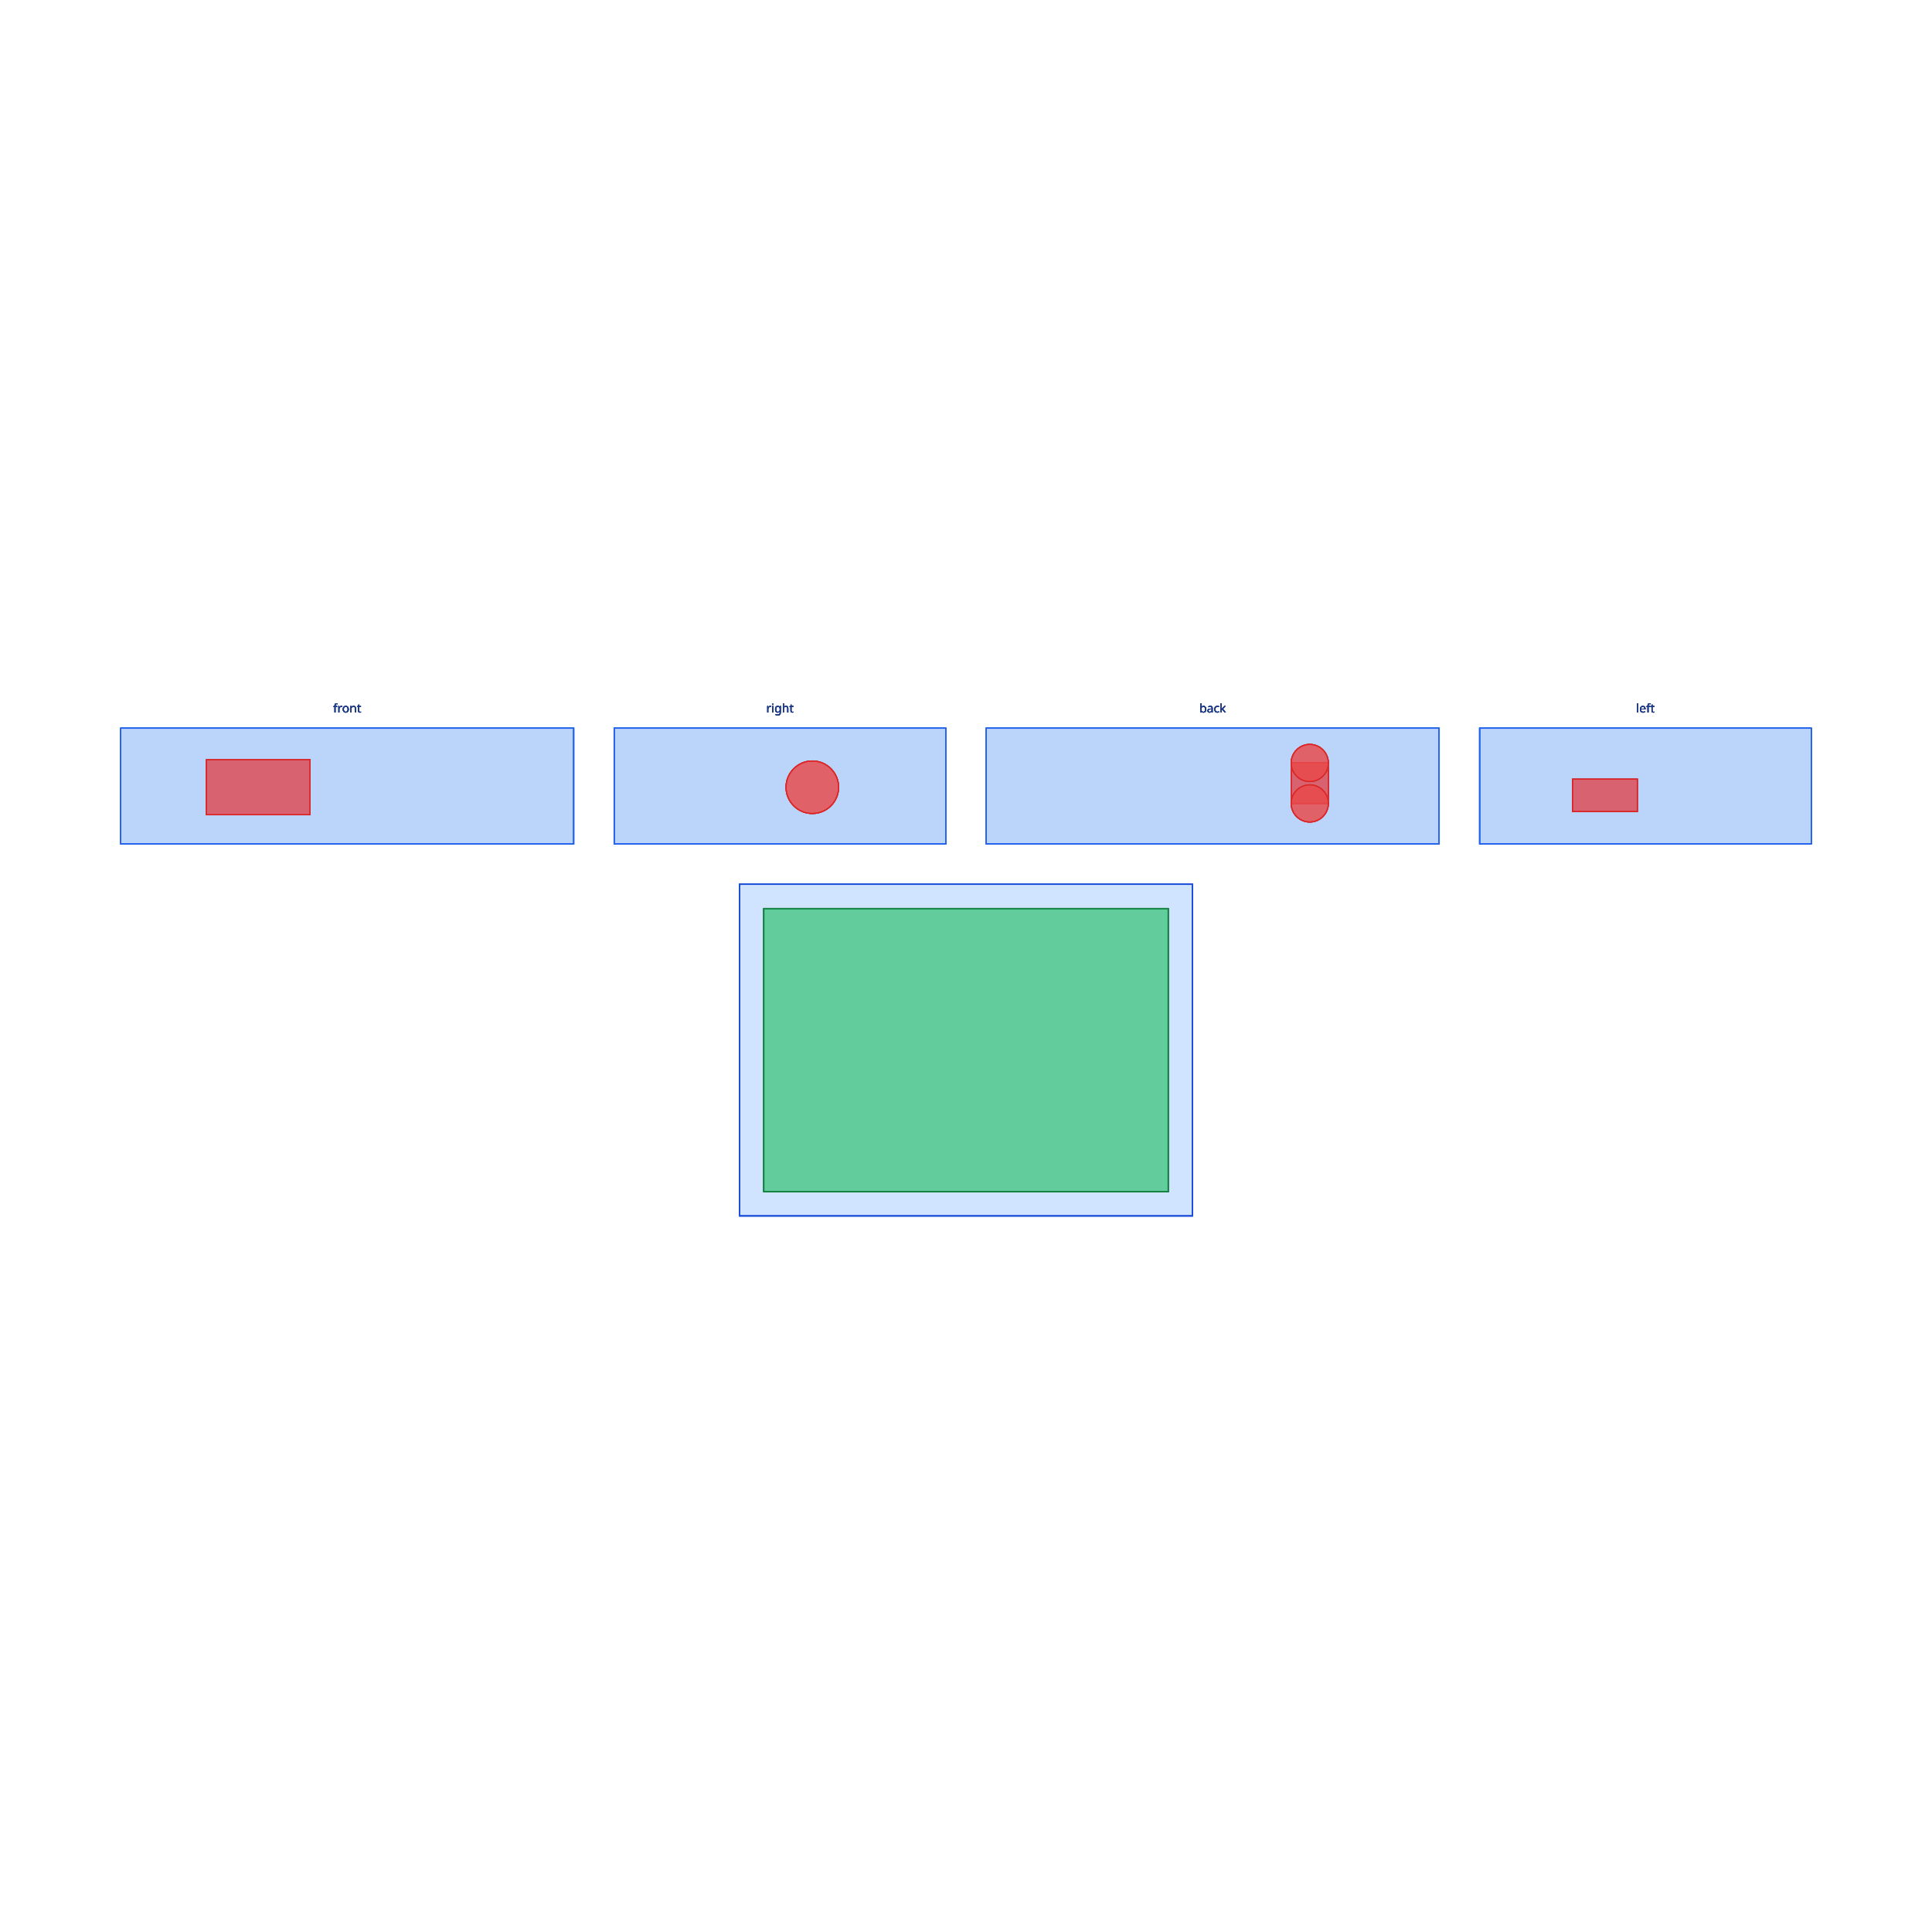
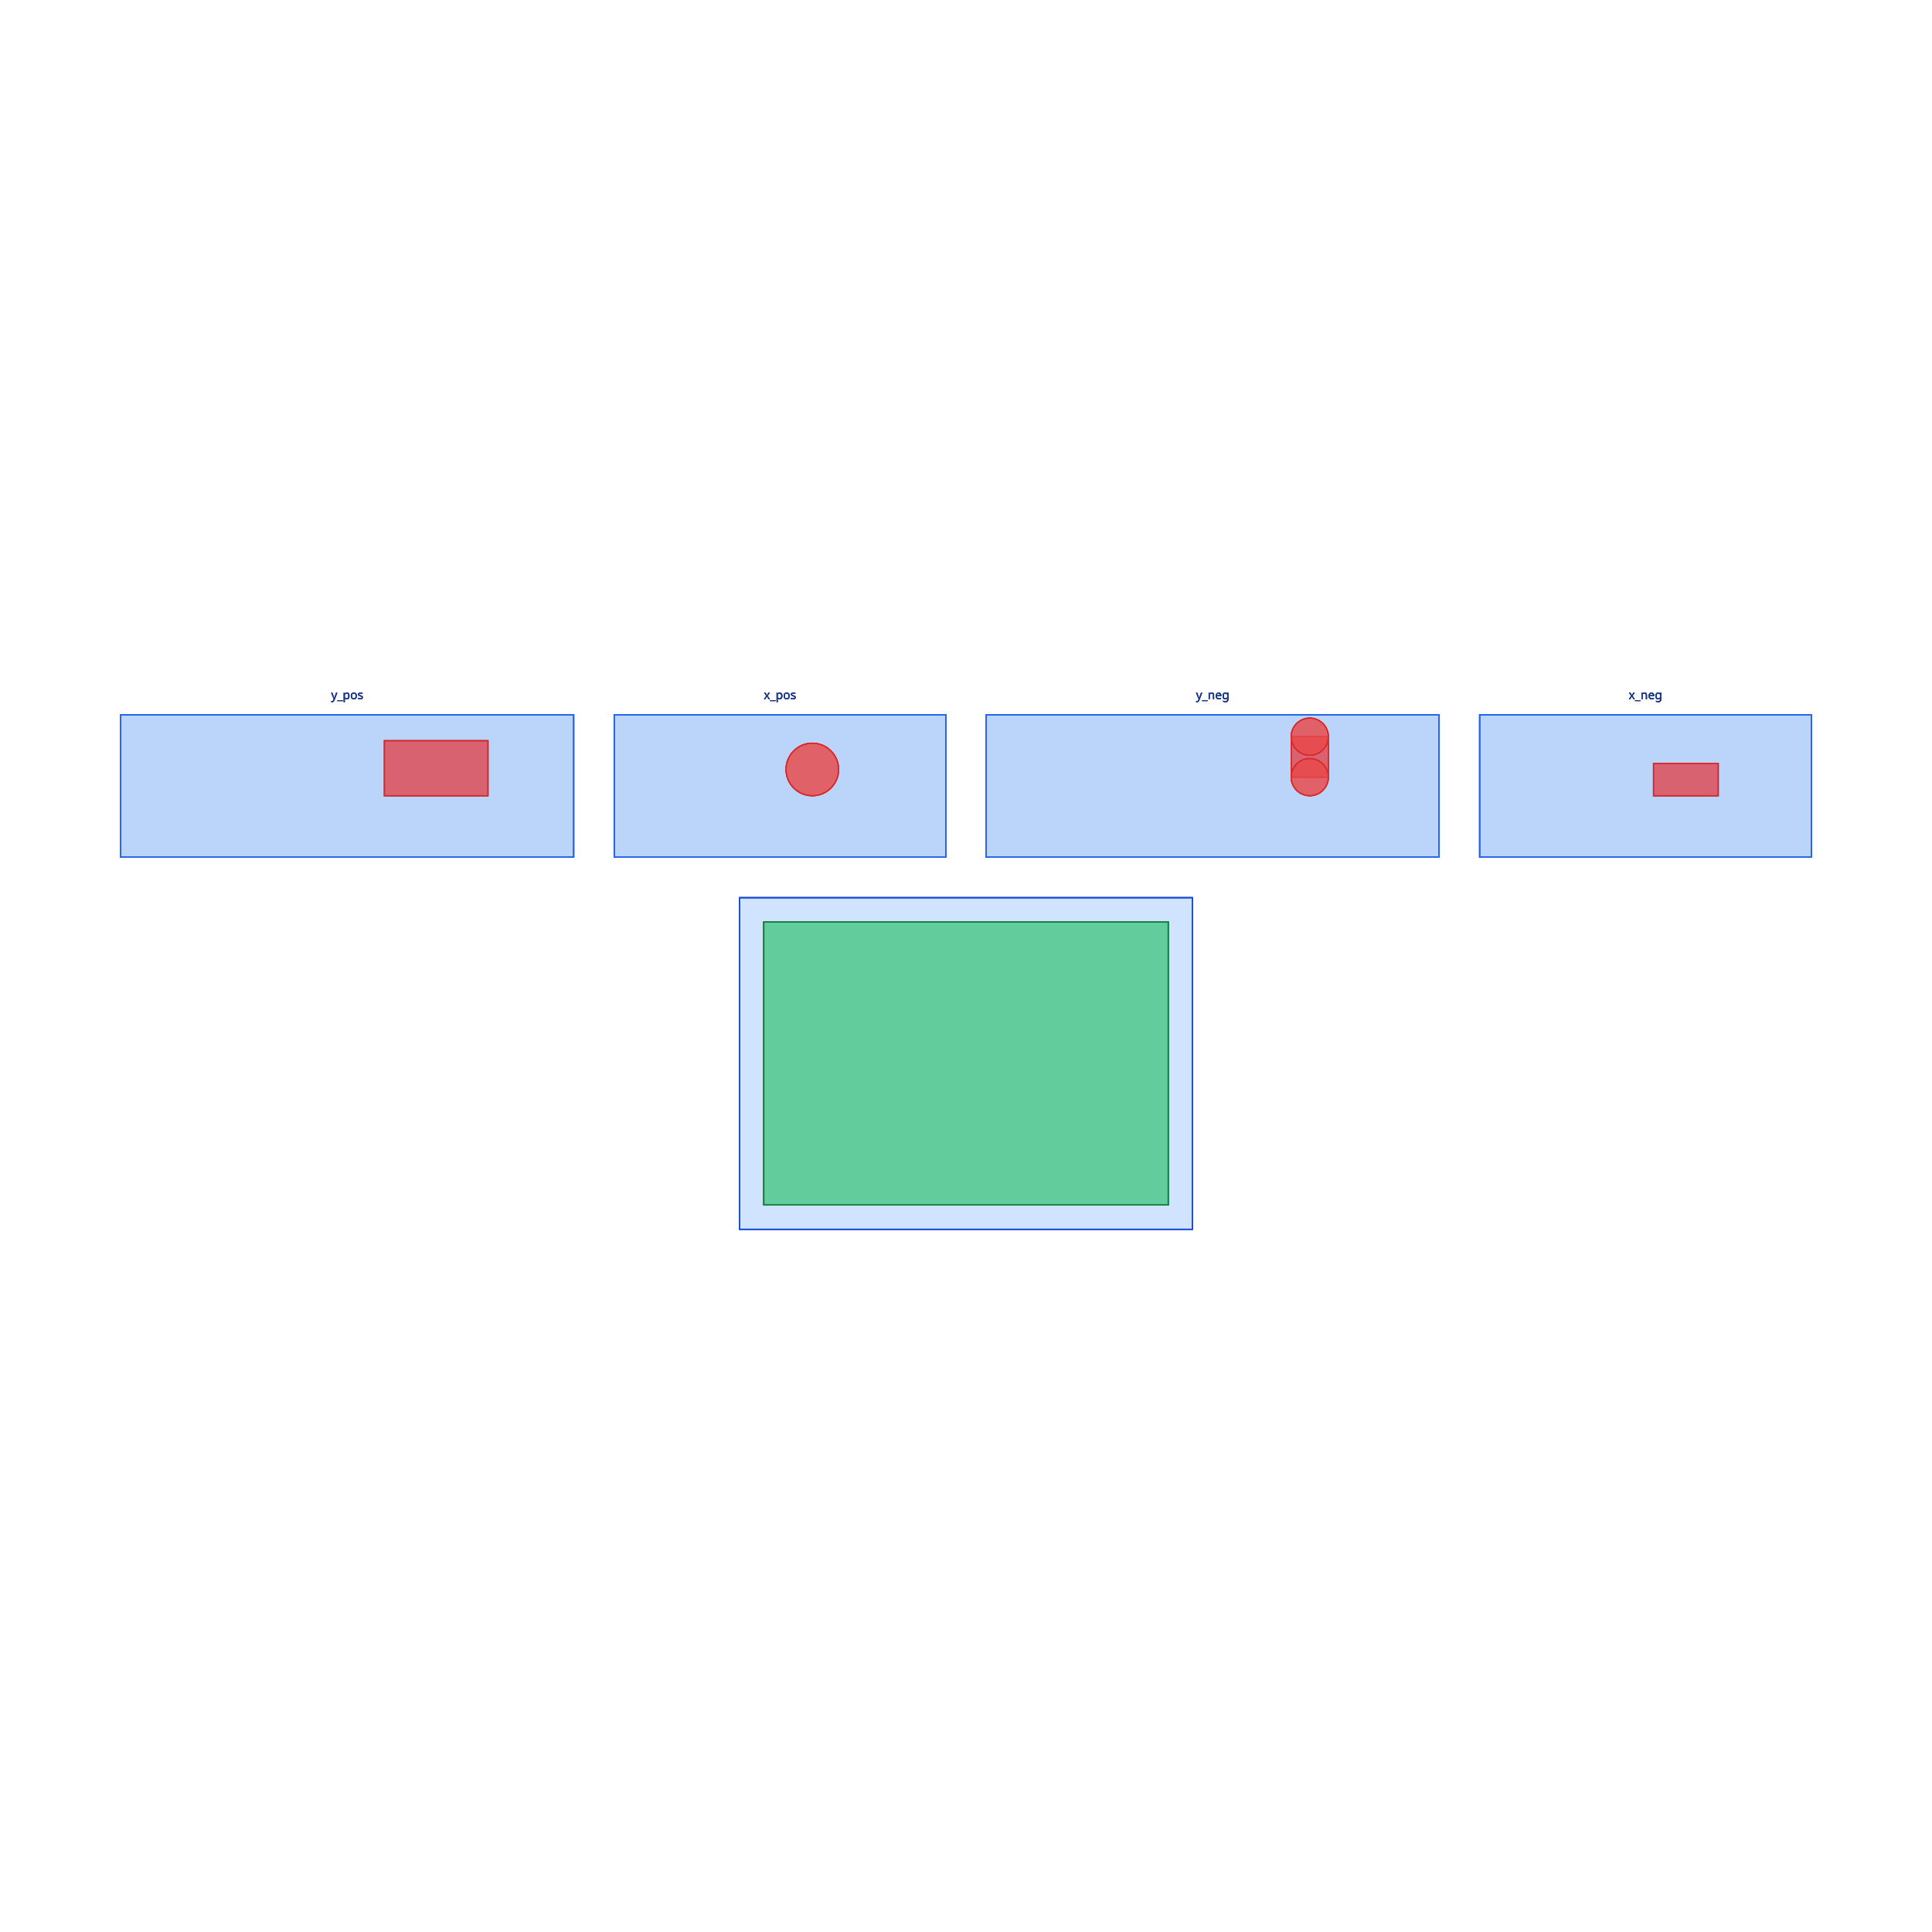
<svg xmlns="http://www.w3.org/2000/svg" width="640" height="640" viewBox="0 0 640 640">
  <rect width="100%" height="100%" fill="white" />
  <g>
-     <rect data-type="rect" data-label="front" data-x="-76.5" data-y="7.15" x="40" y="241.225" width="150.048" height="38.316" fill="rgba(59, 130, 246, 0.08)" stroke="#2563eb" stroke-width="0.373" />
+     <rect data-type="rect" data-label="y_pos" data-x="-76.5" data-y="8.8" x="40" y="236.804" width="150.048" height="47.158" fill="rgba(59, 130, 246, 0.08)" stroke="#2563eb" stroke-width="0.373" />
  </g>
  <g>
-     <rect data-type="rect" data-label="right" data-x="-23" data-y="7.15" x="203.445" y="241.225" width="109.856" height="38.316" fill="rgba(59, 130, 246, 0.08)" stroke="#2563eb" stroke-width="0.373" />
+     <rect data-type="rect" data-label="x_pos" data-x="-23" data-y="8.8" x="203.445" y="236.804" width="109.856" height="47.158" fill="rgba(59, 130, 246, 0.08)" stroke="#2563eb" stroke-width="0.373" />
  </g>
  <g>
-     <rect data-type="rect" data-label="back" data-x="30.5" data-y="7.15" x="326.699" y="241.225" width="150.048" height="38.316" fill="rgba(59, 130, 246, 0.08)" stroke="#2563eb" stroke-width="0.373" />
+     <rect data-type="rect" data-label="y_neg" data-x="30.5" data-y="8.8" x="326.699" y="236.804" width="150.048" height="47.158" fill="rgba(59, 130, 246, 0.08)" stroke="#2563eb" stroke-width="0.373" />
  </g>
  <g>
-     <rect data-type="rect" data-label="left" data-x="84" data-y="7.15" x="490.144" y="241.225" width="109.856" height="38.316" fill="rgba(59, 130, 246, 0.08)" stroke="#2563eb" stroke-width="0.373" />
+     <rect data-type="rect" data-label="x_neg" data-x="84" data-y="8.8" x="490.144" y="236.804" width="109.856" height="47.158" fill="rgba(59, 130, 246, 0.08)" stroke="#2563eb" stroke-width="0.373" />
  </g>
  <g>
-     <rect data-type="rect" data-label="rect 12.8×6.8" data-x="-87.5" data-y="7" x="68.402" y="251.675" width="34.297" height="18.22" fill="rgba(148, 163, 184, 0.12)" stroke="#94a3b8" stroke-width="0.373" />
+     <rect data-type="rect" data-label="rect 12.8×6.8" data-x="-65.5" data-y="11" x="127.349" y="245.378" width="34.297" height="18.22" fill="rgba(148, 163, 184, 0.12)" stroke="#94a3b8" stroke-width="0.373" />
  </g>
  <g>
-     <rect data-type="rect" data-label="pill 4.6×9.6" data-x="42.5" data-y="7.5" x="427.713" y="252.746" width="12.325" height="13.397" fill="rgba(148, 163, 184, 0.12)" stroke="#94a3b8" stroke-width="0.373" />
+     <rect data-type="rect" data-label="pill 4.6×9.6" data-x="42.5" data-y="12.399999999999999" x="427.713" y="244.038" width="12.325" height="13.397" fill="rgba(148, 163, 184, 0.12)" stroke="#94a3b8" stroke-width="0.373" />
  </g>
  <g>
-     <rect data-type="rect" data-label="rect 8.0×4.0" data-x="79" data-y="6" x="520.957" y="258.105" width="21.435" height="10.718" fill="rgba(148, 163, 184, 0.12)" stroke="#94a3b8" stroke-width="0.373" />
+     <rect data-type="rect" data-label="rect 8.0×4.0" data-x="89" data-y="9.6" x="547.751" y="252.88" width="21.435" height="10.718" fill="rgba(148, 163, 184, 0.12)" stroke="#94a3b8" stroke-width="0.373" />
  </g>
  <g>
-     <rect data-type="rect" data-label="enclosure top view" data-x="0" data-y="-25.5" x="244.976" y="292.938" width="150.048" height="109.856" fill="rgba(59, 130, 246, 0.05)" stroke="#1d4ed8" stroke-width="0.373" />
+     <rect data-type="rect" data-label="enclosure top view" data-x="0" data-y="-25.5" x="244.976" y="297.359" width="150.048" height="109.856" fill="rgba(59, 130, 246, 0.05)" stroke="#1d4ed8" stroke-width="0.373" />
  </g>
  <g>
-     <rect data-type="rect" data-label="board" data-x="0" data-y="-25.5" x="253.014" y="300.976" width="133.971" height="93.78" fill="rgba(34, 197, 94, 0.18)" stroke="#15803d" stroke-width="0.373" />
+     <rect data-type="rect" data-label="board" data-x="0" data-y="-25.5" x="253.014" y="305.397" width="133.971" height="93.78" fill="rgba(34, 197, 94, 0.18)" stroke="#15803d" stroke-width="0.373" />
  </g>
  <g>
-     <rect data-type="rect" data-label="front" data-x="-76.5" data-y="7.15" x="40" y="241.225" width="150.048" height="38.316" fill="rgba(59, 130, 246, 0.08)" stroke="#2563eb" stroke-width="0.373" />
+     <rect data-type="rect" data-label="y_pos" data-x="-76.5" data-y="8.8" x="40" y="236.804" width="150.048" height="47.158" fill="rgba(59, 130, 246, 0.08)" stroke="#2563eb" stroke-width="0.373" />
  </g>
  <g>
-     <rect data-type="rect" data-label="right" data-x="-23" data-y="7.15" x="203.445" y="241.225" width="109.856" height="38.316" fill="rgba(59, 130, 246, 0.08)" stroke="#2563eb" stroke-width="0.373" />
+     <rect data-type="rect" data-label="x_pos" data-x="-23" data-y="8.8" x="203.445" y="236.804" width="109.856" height="47.158" fill="rgba(59, 130, 246, 0.08)" stroke="#2563eb" stroke-width="0.373" />
  </g>
  <g>
-     <rect data-type="rect" data-label="back" data-x="30.5" data-y="7.15" x="326.699" y="241.225" width="150.048" height="38.316" fill="rgba(59, 130, 246, 0.08)" stroke="#2563eb" stroke-width="0.373" />
+     <rect data-type="rect" data-label="y_neg" data-x="30.5" data-y="8.8" x="326.699" y="236.804" width="150.048" height="47.158" fill="rgba(59, 130, 246, 0.08)" stroke="#2563eb" stroke-width="0.373" />
  </g>
  <g>
-     <rect data-type="rect" data-label="left" data-x="84" data-y="7.15" x="490.144" y="241.225" width="109.856" height="38.316" fill="rgba(59, 130, 246, 0.08)" stroke="#2563eb" stroke-width="0.373" />
+     <rect data-type="rect" data-label="x_neg" data-x="84" data-y="8.8" x="490.144" y="236.804" width="109.856" height="47.158" fill="rgba(59, 130, 246, 0.08)" stroke="#2563eb" stroke-width="0.373" />
  </g>
  <g>
-     <rect data-type="rect" data-label="rect 12.8×6.8" data-x="-87.5" data-y="7" x="68.402" y="251.675" width="34.297" height="18.22" fill="rgba(148, 163, 184, 0.12)" stroke="#94a3b8" stroke-width="0.373" />
+     <rect data-type="rect" data-label="rect 12.8×6.8" data-x="-65.5" data-y="11" x="127.349" y="245.378" width="34.297" height="18.22" fill="rgba(148, 163, 184, 0.12)" stroke="#94a3b8" stroke-width="0.373" />
  </g>
  <g>
-     <rect data-type="rect" data-label="pill 4.6×9.6" data-x="42.5" data-y="7.5" x="427.713" y="252.746" width="12.325" height="13.397" fill="rgba(148, 163, 184, 0.12)" stroke="#94a3b8" stroke-width="0.373" />
+     <rect data-type="rect" data-label="pill 4.6×9.6" data-x="42.5" data-y="12.399999999999999" x="427.713" y="244.038" width="12.325" height="13.397" fill="rgba(148, 163, 184, 0.12)" stroke="#94a3b8" stroke-width="0.373" />
  </g>
  <g>
-     <rect data-type="rect" data-label="rect 8.0×4.0" data-x="79" data-y="6" x="520.957" y="258.105" width="21.435" height="10.718" fill="rgba(148, 163, 184, 0.12)" stroke="#94a3b8" stroke-width="0.373" />
+     <rect data-type="rect" data-label="rect 8.0×4.0" data-x="89" data-y="9.6" x="547.751" y="252.88" width="21.435" height="10.718" fill="rgba(148, 163, 184, 0.12)" stroke="#94a3b8" stroke-width="0.373" />
  </g>
  <g>
-     <rect data-type="rect" data-label="enclosure top view" data-x="0" data-y="-25.5" x="244.976" y="292.938" width="150.048" height="109.856" fill="rgba(59, 130, 246, 0.05)" stroke="#1d4ed8" stroke-width="0.373" />
+     <rect data-type="rect" data-label="enclosure top view" data-x="0" data-y="-25.5" x="244.976" y="297.359" width="150.048" height="109.856" fill="rgba(59, 130, 246, 0.05)" stroke="#1d4ed8" stroke-width="0.373" />
  </g>
  <g>
-     <rect data-type="rect" data-label="board" data-x="0" data-y="-25.5" x="253.014" y="300.976" width="133.971" height="93.78" fill="rgba(34, 197, 94, 0.18)" stroke="#15803d" stroke-width="0.373" />
+     <rect data-type="rect" data-label="board" data-x="0" data-y="-25.5" x="253.014" y="305.397" width="133.971" height="93.78" fill="rgba(34, 197, 94, 0.18)" stroke="#15803d" stroke-width="0.373" />
  </g>
  <g>
-     <rect data-type="rect" data-label="front" data-x="-76.5" data-y="7.15" x="40" y="241.225" width="150.048" height="38.316" fill="rgba(59, 130, 246, 0.08)" stroke="#2563eb" stroke-width="0.373" />
+     <rect data-type="rect" data-label="y_pos" data-x="-76.5" data-y="8.8" x="40" y="236.804" width="150.048" height="47.158" fill="rgba(59, 130, 246, 0.08)" stroke="#2563eb" stroke-width="0.373" />
  </g>
  <g>
-     <rect data-type="rect" data-label="right" data-x="-23" data-y="7.15" x="203.445" y="241.225" width="109.856" height="38.316" fill="rgba(59, 130, 246, 0.08)" stroke="#2563eb" stroke-width="0.373" />
+     <rect data-type="rect" data-label="x_pos" data-x="-23" data-y="8.8" x="203.445" y="236.804" width="109.856" height="47.158" fill="rgba(59, 130, 246, 0.08)" stroke="#2563eb" stroke-width="0.373" />
  </g>
  <g>
-     <rect data-type="rect" data-label="back" data-x="30.5" data-y="7.15" x="326.699" y="241.225" width="150.048" height="38.316" fill="rgba(59, 130, 246, 0.08)" stroke="#2563eb" stroke-width="0.373" />
+     <rect data-type="rect" data-label="y_neg" data-x="30.5" data-y="8.8" x="326.699" y="236.804" width="150.048" height="47.158" fill="rgba(59, 130, 246, 0.08)" stroke="#2563eb" stroke-width="0.373" />
  </g>
  <g>
-     <rect data-type="rect" data-label="left" data-x="84" data-y="7.15" x="490.144" y="241.225" width="109.856" height="38.316" fill="rgba(59, 130, 246, 0.08)" stroke="#2563eb" stroke-width="0.373" />
+     <rect data-type="rect" data-label="x_neg" data-x="84" data-y="8.8" x="490.144" y="236.804" width="109.856" height="47.158" fill="rgba(59, 130, 246, 0.08)" stroke="#2563eb" stroke-width="0.373" />
  </g>
  <g>
-     <rect data-type="rect" data-label="rect 12.8×6.8" data-x="-87.5" data-y="7" x="68.402" y="251.675" width="34.297" height="18.22" fill="rgba(239, 68, 68, 0.4)" stroke="#dc2626" stroke-width="0.373" />
+     <rect data-type="rect" data-label="rect 12.8×6.8" data-x="-65.5" data-y="11" x="127.349" y="245.378" width="34.297" height="18.22" fill="rgba(239, 68, 68, 0.4)" stroke="#dc2626" stroke-width="0.373" />
  </g>
  <g>
-     <rect data-type="rect" data-label="pill 4.6×9.6" data-x="42.5" data-y="7.5" x="427.713" y="252.746" width="12.325" height="13.397" fill="rgba(239, 68, 68, 0.4)" stroke="#dc2626" stroke-width="0.373" />
+     <rect data-type="rect" data-label="pill 4.6×9.6" data-x="42.5" data-y="12.399999999999999" x="427.713" y="244.038" width="12.325" height="13.397" fill="rgba(239, 68, 68, 0.4)" stroke="#dc2626" stroke-width="0.373" />
  </g>
  <g>
-     <rect data-type="rect" data-label="rect 8.0×4.0" data-x="79" data-y="6" x="520.957" y="258.105" width="21.435" height="10.718" fill="rgba(239, 68, 68, 0.4)" stroke="#dc2626" stroke-width="0.373" />
+     <rect data-type="rect" data-label="rect 8.0×4.0" data-x="89" data-y="9.6" x="547.751" y="252.88" width="21.435" height="10.718" fill="rgba(239, 68, 68, 0.4)" stroke="#dc2626" stroke-width="0.373" />
  </g>
  <g>
-     <rect data-type="rect" data-label="enclosure top view" data-x="0" data-y="-25.5" x="244.976" y="292.938" width="150.048" height="109.856" fill="rgba(59, 130, 246, 0.05)" stroke="#1d4ed8" stroke-width="0.373" />
+     <rect data-type="rect" data-label="enclosure top view" data-x="0" data-y="-25.5" x="244.976" y="297.359" width="150.048" height="109.856" fill="rgba(59, 130, 246, 0.05)" stroke="#1d4ed8" stroke-width="0.373" />
  </g>
  <g>
-     <rect data-type="rect" data-label="board" data-x="0" data-y="-25.5" x="253.014" y="300.976" width="133.971" height="93.78" fill="rgba(34, 197, 94, 0.18)" stroke="#15803d" stroke-width="0.373" />
+     <rect data-type="rect" data-label="board" data-x="0" data-y="-25.5" x="253.014" y="305.397" width="133.971" height="93.78" fill="rgba(34, 197, 94, 0.18)" stroke="#15803d" stroke-width="0.373" />
  </g>
  <g>
-     <rect data-type="rect" data-label="front" data-x="-76.5" data-y="7.15" x="40" y="241.225" width="150.048" height="38.316" fill="rgba(59, 130, 246, 0.08)" stroke="#2563eb" stroke-width="0.373" />
+     <rect data-type="rect" data-label="y_pos" data-x="-76.5" data-y="8.8" x="40" y="236.804" width="150.048" height="47.158" fill="rgba(59, 130, 246, 0.08)" stroke="#2563eb" stroke-width="0.373" />
  </g>
  <g>
-     <rect data-type="rect" data-label="right" data-x="-23" data-y="7.15" x="203.445" y="241.225" width="109.856" height="38.316" fill="rgba(59, 130, 246, 0.08)" stroke="#2563eb" stroke-width="0.373" />
+     <rect data-type="rect" data-label="x_pos" data-x="-23" data-y="8.8" x="203.445" y="236.804" width="109.856" height="47.158" fill="rgba(59, 130, 246, 0.08)" stroke="#2563eb" stroke-width="0.373" />
  </g>
  <g>
-     <rect data-type="rect" data-label="back" data-x="30.5" data-y="7.15" x="326.699" y="241.225" width="150.048" height="38.316" fill="rgba(59, 130, 246, 0.08)" stroke="#2563eb" stroke-width="0.373" />
+     <rect data-type="rect" data-label="y_neg" data-x="30.5" data-y="8.8" x="326.699" y="236.804" width="150.048" height="47.158" fill="rgba(59, 130, 246, 0.08)" stroke="#2563eb" stroke-width="0.373" />
  </g>
  <g>
-     <rect data-type="rect" data-label="left" data-x="84" data-y="7.15" x="490.144" y="241.225" width="109.856" height="38.316" fill="rgba(59, 130, 246, 0.08)" stroke="#2563eb" stroke-width="0.373" />
+     <rect data-type="rect" data-label="x_neg" data-x="84" data-y="8.8" x="490.144" y="236.804" width="109.856" height="47.158" fill="rgba(59, 130, 246, 0.08)" stroke="#2563eb" stroke-width="0.373" />
  </g>
  <g>
-     <rect data-type="rect" data-label="rect 12.8×6.8" data-x="-87.5" data-y="7" x="68.402" y="251.675" width="34.297" height="18.22" fill="rgba(239, 68, 68, 0.4)" stroke="#dc2626" stroke-width="0.373" />
+     <rect data-type="rect" data-label="rect 12.8×6.8" data-x="-65.5" data-y="11" x="127.349" y="245.378" width="34.297" height="18.22" fill="rgba(239, 68, 68, 0.4)" stroke="#dc2626" stroke-width="0.373" />
  </g>
  <g>
-     <rect data-type="rect" data-label="pill 4.6×9.6" data-x="42.5" data-y="7.5" x="427.713" y="252.746" width="12.325" height="13.397" fill="rgba(239, 68, 68, 0.4)" stroke="#dc2626" stroke-width="0.373" />
+     <rect data-type="rect" data-label="pill 4.6×9.6" data-x="42.5" data-y="12.399999999999999" x="427.713" y="244.038" width="12.325" height="13.397" fill="rgba(239, 68, 68, 0.4)" stroke="#dc2626" stroke-width="0.373" />
  </g>
  <g>
-     <rect data-type="rect" data-label="rect 8.0×4.0" data-x="79" data-y="6" x="520.957" y="258.105" width="21.435" height="10.718" fill="rgba(239, 68, 68, 0.4)" stroke="#dc2626" stroke-width="0.373" />
+     <rect data-type="rect" data-label="rect 8.0×4.0" data-x="89" data-y="9.6" x="547.751" y="252.88" width="21.435" height="10.718" fill="rgba(239, 68, 68, 0.4)" stroke="#dc2626" stroke-width="0.373" />
  </g>
  <g>
-     <rect data-type="rect" data-label="enclosure top view" data-x="0" data-y="-25.5" x="244.976" y="292.938" width="150.048" height="109.856" fill="rgba(59, 130, 246, 0.05)" stroke="#1d4ed8" stroke-width="0.373" />
+     <rect data-type="rect" data-label="enclosure top view" data-x="0" data-y="-25.5" x="244.976" y="297.359" width="150.048" height="109.856" fill="rgba(59, 130, 246, 0.05)" stroke="#1d4ed8" stroke-width="0.373" />
  </g>
  <g>
-     <rect data-type="rect" data-label="board" data-x="0" data-y="-25.5" x="253.014" y="300.976" width="133.971" height="93.78" fill="rgba(34, 197, 94, 0.18)" stroke="#15803d" stroke-width="0.373" />
+     <rect data-type="rect" data-label="board" data-x="0" data-y="-25.5" x="253.014" y="305.397" width="133.971" height="93.78" fill="rgba(34, 197, 94, 0.18)" stroke="#15803d" stroke-width="0.373" />
  </g>
  <g>
-     <rect data-type="rect" data-label="front" data-x="-76.5" data-y="7.15" x="40" y="241.225" width="150.048" height="38.316" fill="rgba(59, 130, 246, 0.08)" stroke="#2563eb" stroke-width="0.373" />
+     <rect data-type="rect" data-label="y_pos" data-x="-76.5" data-y="8.8" x="40" y="236.804" width="150.048" height="47.158" fill="rgba(59, 130, 246, 0.08)" stroke="#2563eb" stroke-width="0.373" />
  </g>
  <g>
-     <rect data-type="rect" data-label="right" data-x="-23" data-y="7.15" x="203.445" y="241.225" width="109.856" height="38.316" fill="rgba(59, 130, 246, 0.08)" stroke="#2563eb" stroke-width="0.373" />
+     <rect data-type="rect" data-label="x_pos" data-x="-23" data-y="8.8" x="203.445" y="236.804" width="109.856" height="47.158" fill="rgba(59, 130, 246, 0.08)" stroke="#2563eb" stroke-width="0.373" />
  </g>
  <g>
-     <rect data-type="rect" data-label="back" data-x="30.5" data-y="7.15" x="326.699" y="241.225" width="150.048" height="38.316" fill="rgba(59, 130, 246, 0.08)" stroke="#2563eb" stroke-width="0.373" />
+     <rect data-type="rect" data-label="y_neg" data-x="30.5" data-y="8.8" x="326.699" y="236.804" width="150.048" height="47.158" fill="rgba(59, 130, 246, 0.08)" stroke="#2563eb" stroke-width="0.373" />
  </g>
  <g>
-     <rect data-type="rect" data-label="left" data-x="84" data-y="7.15" x="490.144" y="241.225" width="109.856" height="38.316" fill="rgba(59, 130, 246, 0.08)" stroke="#2563eb" stroke-width="0.373" />
+     <rect data-type="rect" data-label="x_neg" data-x="84" data-y="8.8" x="490.144" y="236.804" width="109.856" height="47.158" fill="rgba(59, 130, 246, 0.08)" stroke="#2563eb" stroke-width="0.373" />
  </g>
  <g>
-     <rect data-type="rect" data-label="rect 12.8×6.8" data-x="-87.5" data-y="7" x="68.402" y="251.675" width="34.297" height="18.22" fill="rgba(239, 68, 68, 0.4)" stroke="#dc2626" stroke-width="0.373" />
+     <rect data-type="rect" data-label="rect 12.8×6.8" data-x="-65.5" data-y="11" x="127.349" y="245.378" width="34.297" height="18.22" fill="rgba(239, 68, 68, 0.4)" stroke="#dc2626" stroke-width="0.373" />
  </g>
  <g>
-     <rect data-type="rect" data-label="pill 4.6×9.6" data-x="42.5" data-y="7.5" x="427.713" y="252.746" width="12.325" height="13.397" fill="rgba(239, 68, 68, 0.4)" stroke="#dc2626" stroke-width="0.373" />
+     <rect data-type="rect" data-label="pill 4.6×9.6" data-x="42.5" data-y="12.399999999999999" x="427.713" y="244.038" width="12.325" height="13.397" fill="rgba(239, 68, 68, 0.4)" stroke="#dc2626" stroke-width="0.373" />
  </g>
  <g>
-     <rect data-type="rect" data-label="rect 8.0×4.0" data-x="79" data-y="6" x="520.957" y="258.105" width="21.435" height="10.718" fill="rgba(239, 68, 68, 0.4)" stroke="#dc2626" stroke-width="0.373" />
+     <rect data-type="rect" data-label="rect 8.0×4.0" data-x="89" data-y="9.6" x="547.751" y="252.88" width="21.435" height="10.718" fill="rgba(239, 68, 68, 0.4)" stroke="#dc2626" stroke-width="0.373" />
  </g>
  <g>
-     <rect data-type="rect" data-label="enclosure top view" data-x="0" data-y="-25.5" x="244.976" y="292.938" width="150.048" height="109.856" fill="rgba(59, 130, 246, 0.05)" stroke="#1d4ed8" stroke-width="0.373" />
+     <rect data-type="rect" data-label="enclosure top view" data-x="0" data-y="-25.5" x="244.976" y="297.359" width="150.048" height="109.856" fill="rgba(59, 130, 246, 0.05)" stroke="#1d4ed8" stroke-width="0.373" />
  </g>
  <g>
-     <rect data-type="rect" data-label="board" data-x="0" data-y="-25.5" x="253.014" y="300.976" width="133.971" height="93.78" fill="rgba(34, 197, 94, 0.18)" stroke="#15803d" stroke-width="0.373" />
+     <rect data-type="rect" data-label="board" data-x="0" data-y="-25.5" x="253.014" y="305.397" width="133.971" height="93.78" fill="rgba(34, 197, 94, 0.18)" stroke="#15803d" stroke-width="0.373" />
  </g>
-   <circle data-type="circle" data-label="" data-x="-19" data-y="7" cx="269.091" cy="260.785" r="8.708" fill="rgba(148, 163, 184, 0.12)" stroke="#94a3b8" stroke-width="0.373" />
-   <circle data-type="circle" data-label="" data-x="42.5" data-y="5" cx="433.876" cy="266.144" r="6.163" fill="rgba(148, 163, 184, 0.12)" stroke="#94a3b8" stroke-width="0.373" />
-   <circle data-type="circle" data-label="" data-x="42.5" data-y="10" cx="433.876" cy="252.746" r="6.163" fill="rgba(148, 163, 184, 0.12)" stroke="#94a3b8" stroke-width="0.373" />
-   <circle data-type="circle" data-label="" data-x="-19" data-y="7" cx="269.091" cy="260.785" r="8.708" fill="rgba(148, 163, 184, 0.12)" stroke="#94a3b8" stroke-width="0.373" />
-   <circle data-type="circle" data-label="" data-x="42.5" data-y="5" cx="433.876" cy="266.144" r="6.163" fill="rgba(148, 163, 184, 0.12)" stroke="#94a3b8" stroke-width="0.373" />
-   <circle data-type="circle" data-label="" data-x="42.5" data-y="10" cx="433.876" cy="252.746" r="6.163" fill="rgba(148, 163, 184, 0.12)" stroke="#94a3b8" stroke-width="0.373" />
-   <circle data-type="circle" data-label="" data-x="-19" data-y="7" cx="269.091" cy="260.785" r="8.708" fill="rgba(239, 68, 68, 0.4)" stroke="#dc2626" stroke-width="0.373" />
-   <circle data-type="circle" data-label="" data-x="42.5" data-y="5" cx="433.876" cy="266.144" r="6.163" fill="rgba(239, 68, 68, 0.4)" stroke="#dc2626" stroke-width="0.373" />
-   <circle data-type="circle" data-label="" data-x="42.5" data-y="10" cx="433.876" cy="252.746" r="6.163" fill="rgba(239, 68, 68, 0.4)" stroke="#dc2626" stroke-width="0.373" />
-   <circle data-type="circle" data-label="" data-x="-19" data-y="7" cx="269.091" cy="260.785" r="8.708" fill="rgba(239, 68, 68, 0.4)" stroke="#dc2626" stroke-width="0.373" />
-   <circle data-type="circle" data-label="" data-x="42.5" data-y="5" cx="433.876" cy="266.144" r="6.163" fill="rgba(239, 68, 68, 0.4)" stroke="#dc2626" stroke-width="0.373" />
-   <circle data-type="circle" data-label="" data-x="42.5" data-y="10" cx="433.876" cy="252.746" r="6.163" fill="rgba(239, 68, 68, 0.4)" stroke="#dc2626" stroke-width="0.373" />
-   <circle data-type="circle" data-label="" data-x="-19" data-y="7" cx="269.091" cy="260.785" r="8.708" fill="rgba(239, 68, 68, 0.4)" stroke="#dc2626" stroke-width="0.373" />
-   <circle data-type="circle" data-label="" data-x="42.5" data-y="5" cx="433.876" cy="266.144" r="6.163" fill="rgba(239, 68, 68, 0.4)" stroke="#dc2626" stroke-width="0.373" />
-   <circle data-type="circle" data-label="" data-x="42.5" data-y="10" cx="433.876" cy="252.746" r="6.163" fill="rgba(239, 68, 68, 0.4)" stroke="#dc2626" stroke-width="0.373" />
-   <text data-type="text" data-label="front" data-x="-76.5" data-y="15.8" x="115.024" y="237.206" fill="#1e3a8a" font-size="4.019" font-family="sans-serif" text-anchor="middle" dominant-baseline="text-after-edge">front</text>
-   <text data-type="text" data-label="right" data-x="-23" data-y="15.8" x="258.373" y="237.206" fill="#1e3a8a" font-size="4.019" font-family="sans-serif" text-anchor="middle" dominant-baseline="text-after-edge">right</text>
-   <text data-type="text" data-label="back" data-x="30.5" data-y="15.8" x="401.722" y="237.206" fill="#1e3a8a" font-size="4.019" font-family="sans-serif" text-anchor="middle" dominant-baseline="text-after-edge">back</text>
-   <text data-type="text" data-label="left" data-x="84" data-y="15.8" x="545.072" y="237.206" fill="#1e3a8a" font-size="4.019" font-family="sans-serif" text-anchor="middle" dominant-baseline="text-after-edge">left</text>
-   <text data-type="text" data-label="front" data-x="-76.5" data-y="15.8" x="115.024" y="237.206" fill="#1e3a8a" font-size="4.019" font-family="sans-serif" text-anchor="middle" dominant-baseline="text-after-edge">front</text>
-   <text data-type="text" data-label="right" data-x="-23" data-y="15.8" x="258.373" y="237.206" fill="#1e3a8a" font-size="4.019" font-family="sans-serif" text-anchor="middle" dominant-baseline="text-after-edge">right</text>
-   <text data-type="text" data-label="back" data-x="30.5" data-y="15.8" x="401.722" y="237.206" fill="#1e3a8a" font-size="4.019" font-family="sans-serif" text-anchor="middle" dominant-baseline="text-after-edge">back</text>
-   <text data-type="text" data-label="left" data-x="84" data-y="15.8" x="545.072" y="237.206" fill="#1e3a8a" font-size="4.019" font-family="sans-serif" text-anchor="middle" dominant-baseline="text-after-edge">left</text>
-   <text data-type="text" data-label="front" data-x="-76.5" data-y="15.8" x="115.024" y="237.206" fill="#1e3a8a" font-size="4.019" font-family="sans-serif" text-anchor="middle" dominant-baseline="text-after-edge">front</text>
-   <text data-type="text" data-label="right" data-x="-23" data-y="15.8" x="258.373" y="237.206" fill="#1e3a8a" font-size="4.019" font-family="sans-serif" text-anchor="middle" dominant-baseline="text-after-edge">right</text>
-   <text data-type="text" data-label="back" data-x="30.5" data-y="15.8" x="401.722" y="237.206" fill="#1e3a8a" font-size="4.019" font-family="sans-serif" text-anchor="middle" dominant-baseline="text-after-edge">back</text>
-   <text data-type="text" data-label="left" data-x="84" data-y="15.8" x="545.072" y="237.206" fill="#1e3a8a" font-size="4.019" font-family="sans-serif" text-anchor="middle" dominant-baseline="text-after-edge">left</text>
-   <text data-type="text" data-label="front" data-x="-76.5" data-y="15.8" x="115.024" y="237.206" fill="#1e3a8a" font-size="4.019" font-family="sans-serif" text-anchor="middle" dominant-baseline="text-after-edge">front</text>
-   <text data-type="text" data-label="right" data-x="-23" data-y="15.8" x="258.373" y="237.206" fill="#1e3a8a" font-size="4.019" font-family="sans-serif" text-anchor="middle" dominant-baseline="text-after-edge">right</text>
-   <text data-type="text" data-label="back" data-x="30.5" data-y="15.8" x="401.722" y="237.206" fill="#1e3a8a" font-size="4.019" font-family="sans-serif" text-anchor="middle" dominant-baseline="text-after-edge">back</text>
-   <text data-type="text" data-label="left" data-x="84" data-y="15.8" x="545.072" y="237.206" fill="#1e3a8a" font-size="4.019" font-family="sans-serif" text-anchor="middle" dominant-baseline="text-after-edge">left</text>
-   <text data-type="text" data-label="front" data-x="-76.5" data-y="15.8" x="115.024" y="237.206" fill="#1e3a8a" font-size="4.019" font-family="sans-serif" text-anchor="middle" dominant-baseline="text-after-edge">front</text>
-   <text data-type="text" data-label="right" data-x="-23" data-y="15.8" x="258.373" y="237.206" fill="#1e3a8a" font-size="4.019" font-family="sans-serif" text-anchor="middle" dominant-baseline="text-after-edge">right</text>
-   <text data-type="text" data-label="back" data-x="30.5" data-y="15.8" x="401.722" y="237.206" fill="#1e3a8a" font-size="4.019" font-family="sans-serif" text-anchor="middle" dominant-baseline="text-after-edge">back</text>
-   <text data-type="text" data-label="left" data-x="84" data-y="15.8" x="545.072" y="237.206" fill="#1e3a8a" font-size="4.019" font-family="sans-serif" text-anchor="middle" dominant-baseline="text-after-edge">left</text>
+   <circle data-type="circle" data-label="" data-x="-19" data-y="10.85" cx="269.091" cy="254.89" r="8.708" fill="rgba(148, 163, 184, 0.12)" stroke="#94a3b8" stroke-width="0.373" />
+   <circle data-type="circle" data-label="" data-x="42.5" data-y="9.899999999999999" cx="433.876" cy="257.435" r="6.163" fill="rgba(148, 163, 184, 0.12)" stroke="#94a3b8" stroke-width="0.373" />
+   <circle data-type="circle" data-label="" data-x="42.5" data-y="14.899999999999999" cx="433.876" cy="244.038" r="6.163" fill="rgba(148, 163, 184, 0.12)" stroke="#94a3b8" stroke-width="0.373" />
+   <circle data-type="circle" data-label="" data-x="-19" data-y="10.85" cx="269.091" cy="254.89" r="8.708" fill="rgba(148, 163, 184, 0.12)" stroke="#94a3b8" stroke-width="0.373" />
+   <circle data-type="circle" data-label="" data-x="42.5" data-y="9.899999999999999" cx="433.876" cy="257.435" r="6.163" fill="rgba(148, 163, 184, 0.12)" stroke="#94a3b8" stroke-width="0.373" />
+   <circle data-type="circle" data-label="" data-x="42.5" data-y="14.899999999999999" cx="433.876" cy="244.038" r="6.163" fill="rgba(148, 163, 184, 0.12)" stroke="#94a3b8" stroke-width="0.373" />
+   <circle data-type="circle" data-label="" data-x="-19" data-y="10.85" cx="269.091" cy="254.89" r="8.708" fill="rgba(239, 68, 68, 0.4)" stroke="#dc2626" stroke-width="0.373" />
+   <circle data-type="circle" data-label="" data-x="42.5" data-y="9.899999999999999" cx="433.876" cy="257.435" r="6.163" fill="rgba(239, 68, 68, 0.4)" stroke="#dc2626" stroke-width="0.373" />
+   <circle data-type="circle" data-label="" data-x="42.5" data-y="14.899999999999999" cx="433.876" cy="244.038" r="6.163" fill="rgba(239, 68, 68, 0.4)" stroke="#dc2626" stroke-width="0.373" />
+   <circle data-type="circle" data-label="" data-x="-19" data-y="10.85" cx="269.091" cy="254.89" r="8.708" fill="rgba(239, 68, 68, 0.4)" stroke="#dc2626" stroke-width="0.373" />
+   <circle data-type="circle" data-label="" data-x="42.5" data-y="9.899999999999999" cx="433.876" cy="257.435" r="6.163" fill="rgba(239, 68, 68, 0.4)" stroke="#dc2626" stroke-width="0.373" />
+   <circle data-type="circle" data-label="" data-x="42.5" data-y="14.899999999999999" cx="433.876" cy="244.038" r="6.163" fill="rgba(239, 68, 68, 0.4)" stroke="#dc2626" stroke-width="0.373" />
+   <circle data-type="circle" data-label="" data-x="-19" data-y="10.85" cx="269.091" cy="254.89" r="8.708" fill="rgba(239, 68, 68, 0.4)" stroke="#dc2626" stroke-width="0.373" />
+   <circle data-type="circle" data-label="" data-x="42.5" data-y="9.899999999999999" cx="433.876" cy="257.435" r="6.163" fill="rgba(239, 68, 68, 0.4)" stroke="#dc2626" stroke-width="0.373" />
+   <circle data-type="circle" data-label="" data-x="42.5" data-y="14.899999999999999" cx="433.876" cy="244.038" r="6.163" fill="rgba(239, 68, 68, 0.4)" stroke="#dc2626" stroke-width="0.373" />
+   <text data-type="text" data-label="y_pos" data-x="-76.5" data-y="19.1" x="115.024" y="232.785" fill="#1e3a8a" font-size="4.019" font-family="sans-serif" text-anchor="middle" dominant-baseline="text-after-edge">y_pos</text>
+   <text data-type="text" data-label="x_pos" data-x="-23" data-y="19.1" x="258.373" y="232.785" fill="#1e3a8a" font-size="4.019" font-family="sans-serif" text-anchor="middle" dominant-baseline="text-after-edge">x_pos</text>
+   <text data-type="text" data-label="y_neg" data-x="30.5" data-y="19.1" x="401.722" y="232.785" fill="#1e3a8a" font-size="4.019" font-family="sans-serif" text-anchor="middle" dominant-baseline="text-after-edge">y_neg</text>
+   <text data-type="text" data-label="x_neg" data-x="84" data-y="19.1" x="545.072" y="232.785" fill="#1e3a8a" font-size="4.019" font-family="sans-serif" text-anchor="middle" dominant-baseline="text-after-edge">x_neg</text>
+   <text data-type="text" data-label="y_pos" data-x="-76.5" data-y="19.1" x="115.024" y="232.785" fill="#1e3a8a" font-size="4.019" font-family="sans-serif" text-anchor="middle" dominant-baseline="text-after-edge">y_pos</text>
+   <text data-type="text" data-label="x_pos" data-x="-23" data-y="19.1" x="258.373" y="232.785" fill="#1e3a8a" font-size="4.019" font-family="sans-serif" text-anchor="middle" dominant-baseline="text-after-edge">x_pos</text>
+   <text data-type="text" data-label="y_neg" data-x="30.5" data-y="19.1" x="401.722" y="232.785" fill="#1e3a8a" font-size="4.019" font-family="sans-serif" text-anchor="middle" dominant-baseline="text-after-edge">y_neg</text>
+   <text data-type="text" data-label="x_neg" data-x="84" data-y="19.1" x="545.072" y="232.785" fill="#1e3a8a" font-size="4.019" font-family="sans-serif" text-anchor="middle" dominant-baseline="text-after-edge">x_neg</text>
+   <text data-type="text" data-label="y_pos" data-x="-76.5" data-y="19.1" x="115.024" y="232.785" fill="#1e3a8a" font-size="4.019" font-family="sans-serif" text-anchor="middle" dominant-baseline="text-after-edge">y_pos</text>
+   <text data-type="text" data-label="x_pos" data-x="-23" data-y="19.1" x="258.373" y="232.785" fill="#1e3a8a" font-size="4.019" font-family="sans-serif" text-anchor="middle" dominant-baseline="text-after-edge">x_pos</text>
+   <text data-type="text" data-label="y_neg" data-x="30.5" data-y="19.1" x="401.722" y="232.785" fill="#1e3a8a" font-size="4.019" font-family="sans-serif" text-anchor="middle" dominant-baseline="text-after-edge">y_neg</text>
+   <text data-type="text" data-label="x_neg" data-x="84" data-y="19.1" x="545.072" y="232.785" fill="#1e3a8a" font-size="4.019" font-family="sans-serif" text-anchor="middle" dominant-baseline="text-after-edge">x_neg</text>
+   <text data-type="text" data-label="y_pos" data-x="-76.5" data-y="19.1" x="115.024" y="232.785" fill="#1e3a8a" font-size="4.019" font-family="sans-serif" text-anchor="middle" dominant-baseline="text-after-edge">y_pos</text>
+   <text data-type="text" data-label="x_pos" data-x="-23" data-y="19.1" x="258.373" y="232.785" fill="#1e3a8a" font-size="4.019" font-family="sans-serif" text-anchor="middle" dominant-baseline="text-after-edge">x_pos</text>
+   <text data-type="text" data-label="y_neg" data-x="30.5" data-y="19.1" x="401.722" y="232.785" fill="#1e3a8a" font-size="4.019" font-family="sans-serif" text-anchor="middle" dominant-baseline="text-after-edge">y_neg</text>
+   <text data-type="text" data-label="x_neg" data-x="84" data-y="19.1" x="545.072" y="232.785" fill="#1e3a8a" font-size="4.019" font-family="sans-serif" text-anchor="middle" dominant-baseline="text-after-edge">x_neg</text>
+   <text data-type="text" data-label="y_pos" data-x="-76.5" data-y="19.1" x="115.024" y="232.785" fill="#1e3a8a" font-size="4.019" font-family="sans-serif" text-anchor="middle" dominant-baseline="text-after-edge">y_pos</text>
+   <text data-type="text" data-label="x_pos" data-x="-23" data-y="19.1" x="258.373" y="232.785" fill="#1e3a8a" font-size="4.019" font-family="sans-serif" text-anchor="middle" dominant-baseline="text-after-edge">x_pos</text>
+   <text data-type="text" data-label="y_neg" data-x="30.5" data-y="19.1" x="401.722" y="232.785" fill="#1e3a8a" font-size="4.019" font-family="sans-serif" text-anchor="middle" dominant-baseline="text-after-edge">y_neg</text>
+   <text data-type="text" data-label="x_neg" data-x="84" data-y="19.1" x="545.072" y="232.785" fill="#1e3a8a" font-size="4.019" font-family="sans-serif" text-anchor="middle" dominant-baseline="text-after-edge">x_neg</text>
  <g id="crosshair" style="display: none">
    <line id="crosshair-h" y1="0" y2="640" stroke="#666" stroke-width="0.5" />
    <line id="crosshair-v" x1="0" x2="640" stroke="#666" stroke-width="0.5" />
    <text id="coordinates" font-family="monospace" font-size="12" fill="#666" />
  </g>
</svg>
